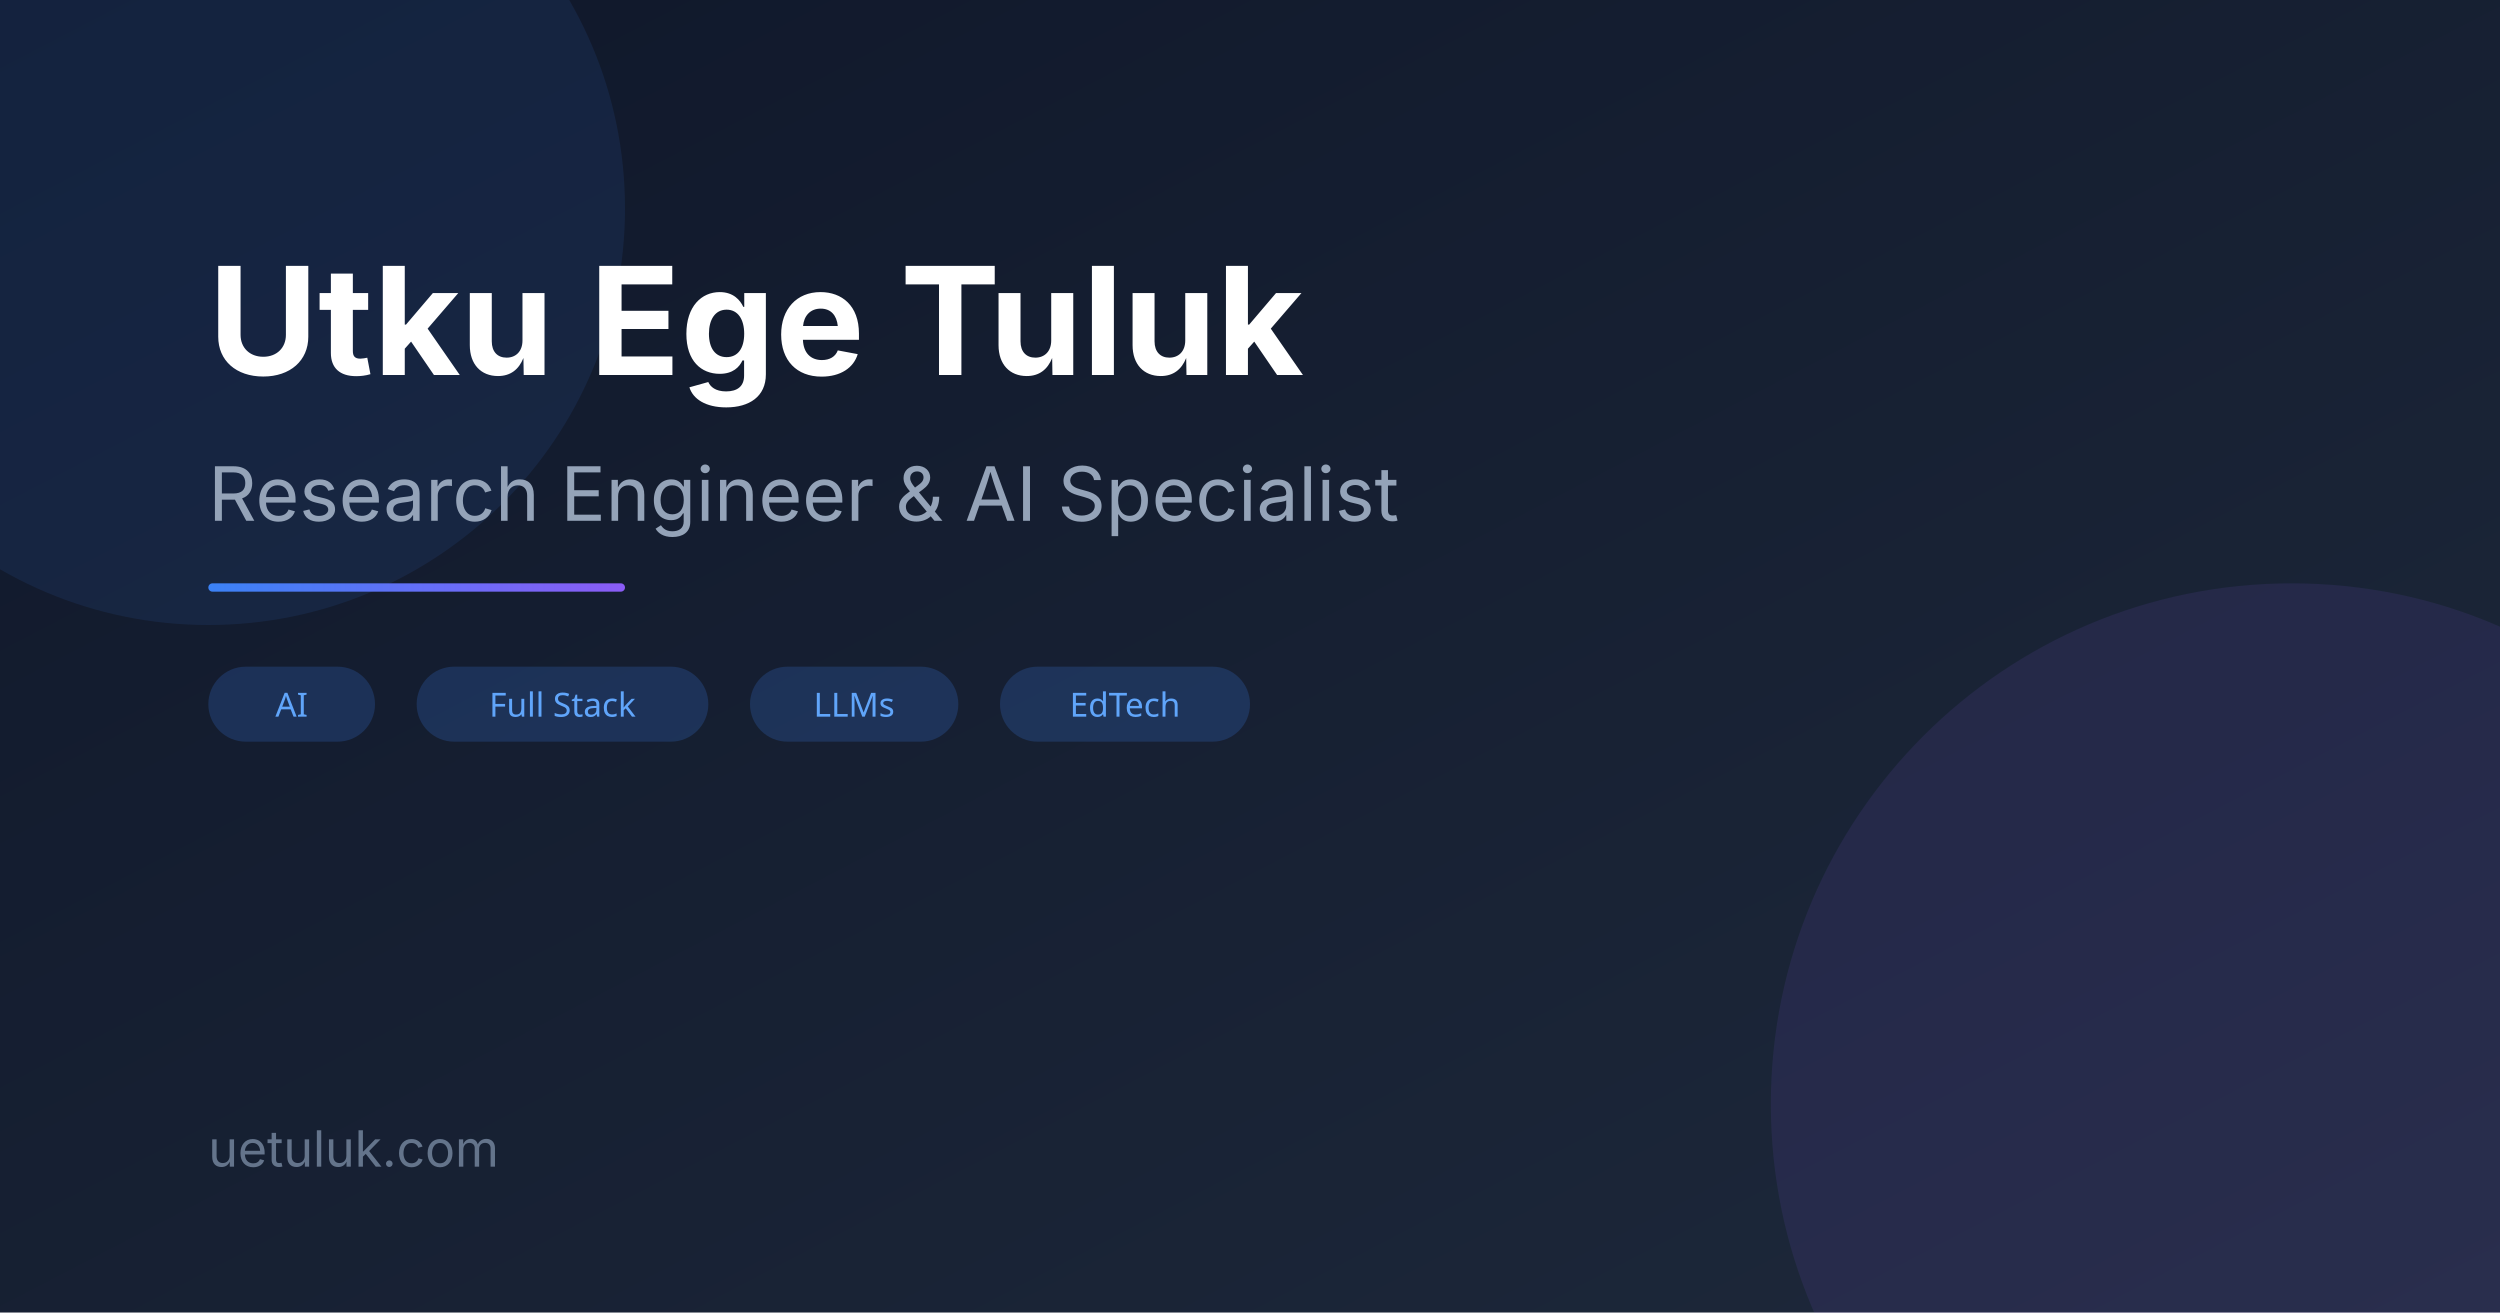
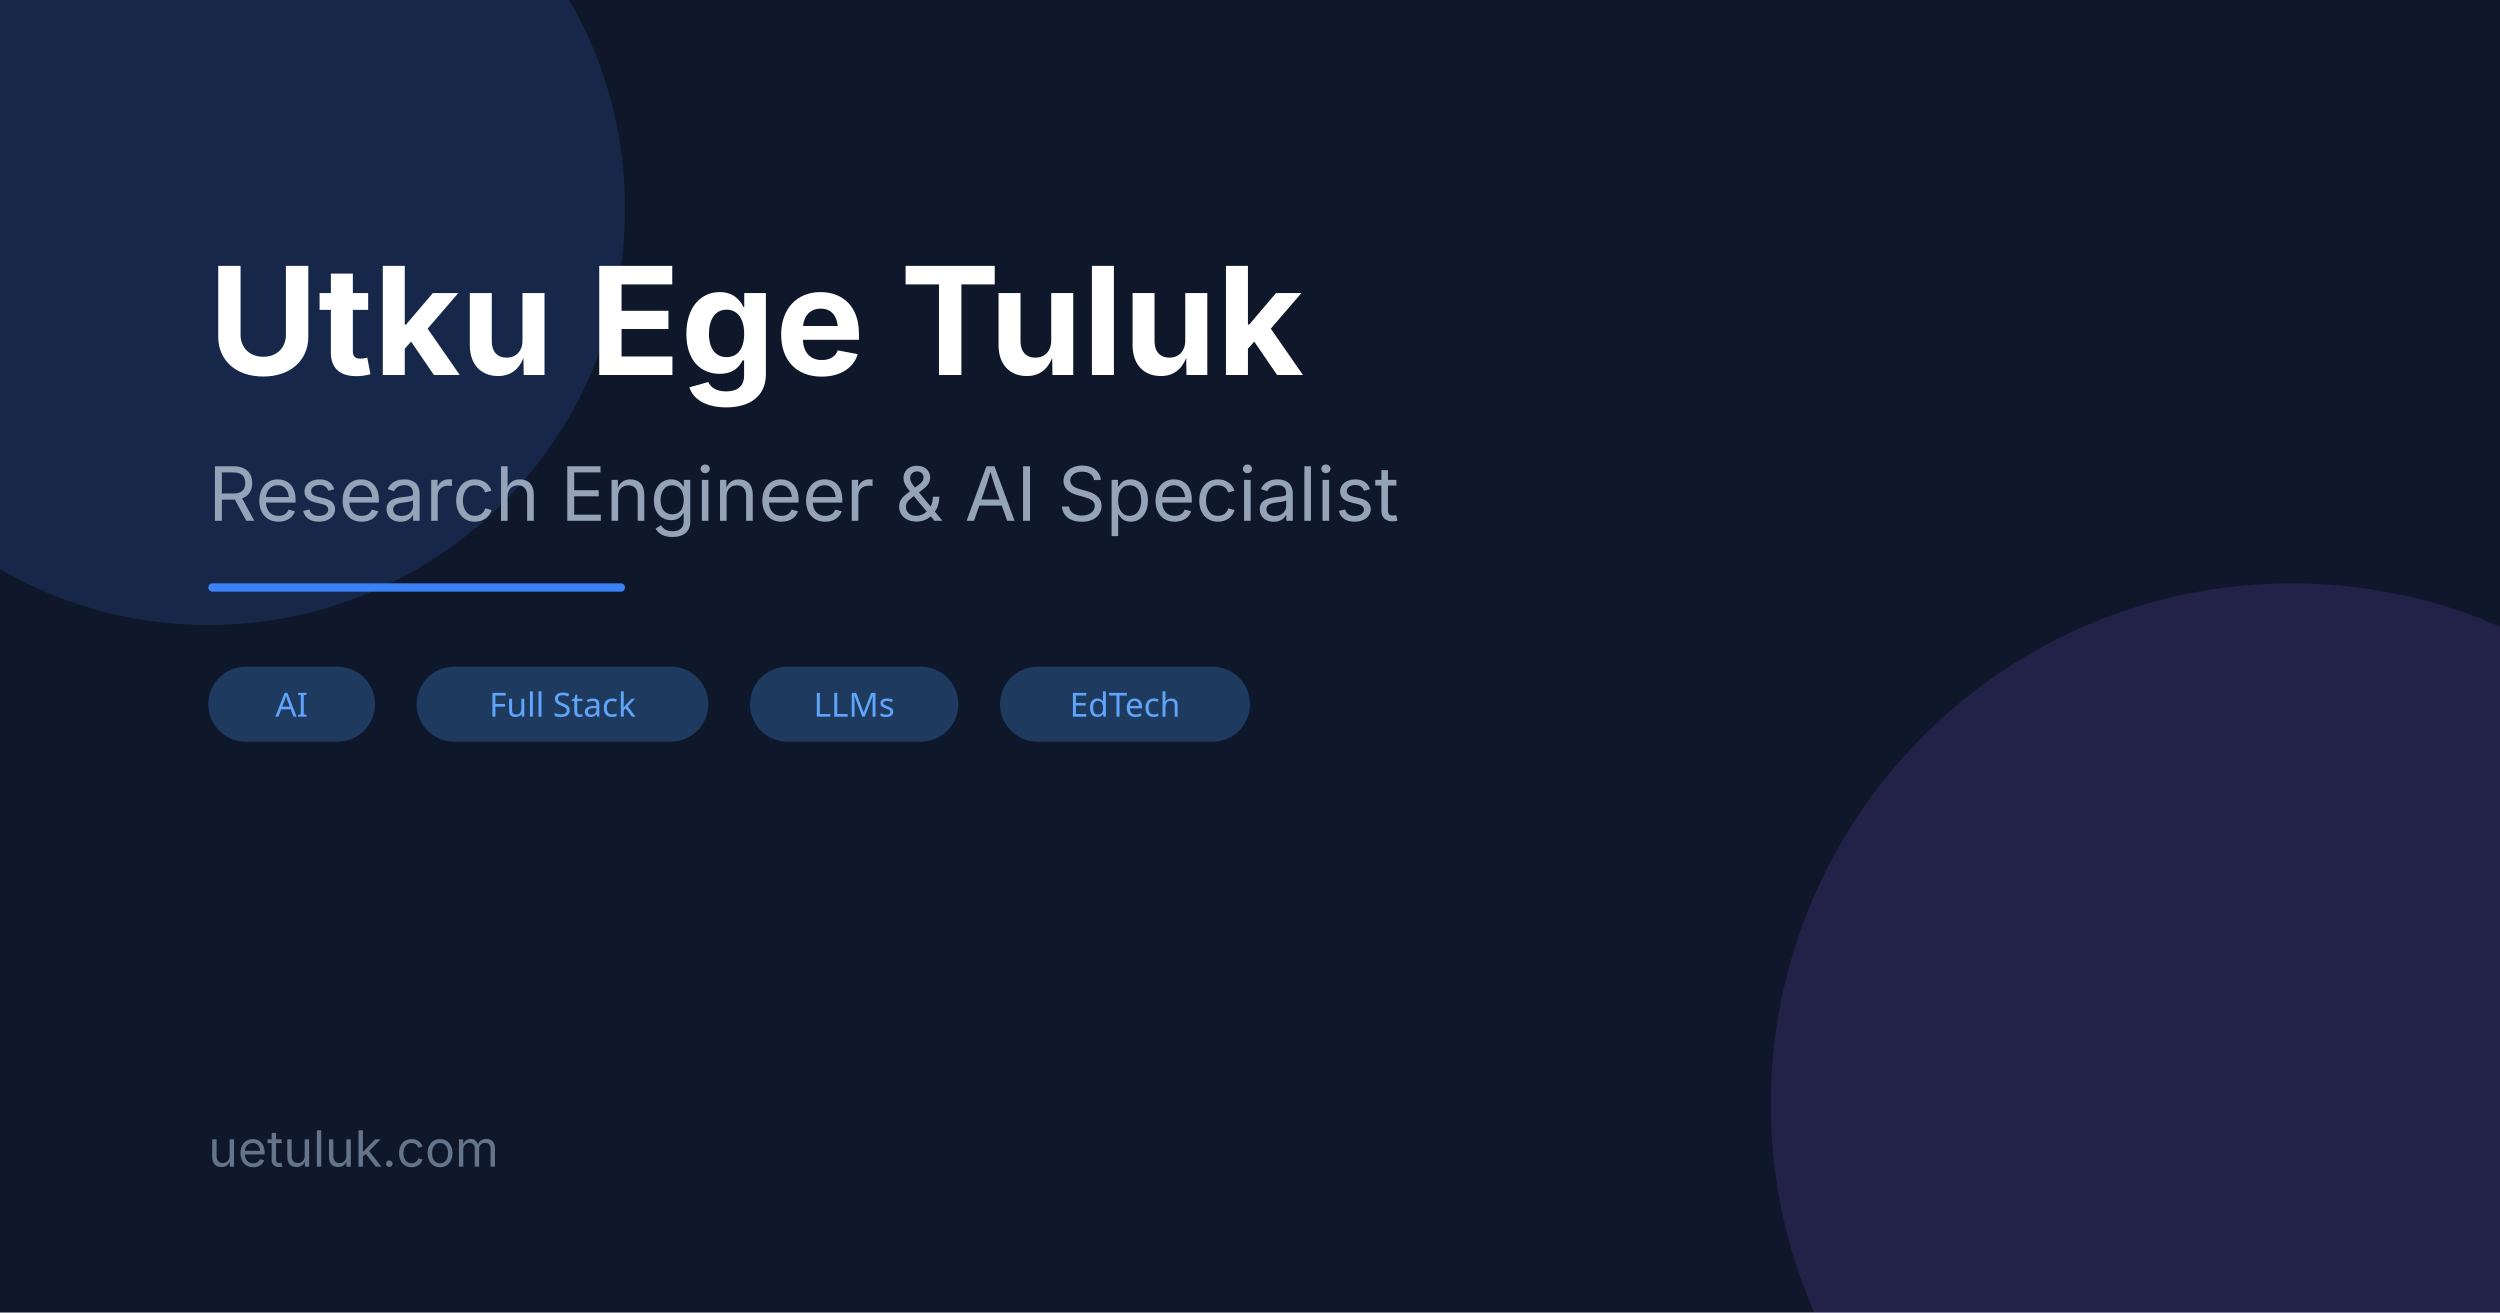
<svg xmlns="http://www.w3.org/2000/svg" width="1200" height="630" viewBox="0 0 1200 630">
-   <defs>
-     <linearGradient id="bg-gradient" x1="0%" y1="0%" x2="100%" y2="100%">
-       <stop offset="0%" style="stop-color:#0f172a" />
-       <stop offset="100%" style="stop-color:#1e293b" />
-     </linearGradient>
-     <linearGradient id="accent-gradient" x1="0%" y1="0%" x2="100%" y2="0%">
-       <stop offset="0%" style="stop-color:#3b82f6" />
-       <stop offset="100%" style="stop-color:#8b5cf6" />
-     </linearGradient>
-   </defs>
-   <rect width="1200" height="630" fill="url(#bg-gradient)" />
-   <circle cx="100" cy="100" r="200" fill="#3b82f6" opacity="0.1" />
-   <circle cx="1100" cy="530" r="250" fill="#8b5cf6" opacity="0.1" />
+   <rect width="1200" height="630" fill="#0f172a" />
+   <circle cx="100" cy="100" r="200" fill="#3b82f6" opacity="0.15" />
+   <circle cx="1100" cy="530" r="250" fill="#8b5cf6" opacity="0.15" />
  <g transform="translate(100, 180)">
    <text x="0" y="0" font-family="system-ui, -apple-system, BlinkMacSystemFont, sans-serif" font-size="72" font-weight="bold" fill="white">
      Utku Ege Tuluk
    </text>
    <text x="0" y="70" font-family="system-ui, -apple-system, BlinkMacSystemFont, sans-serif" font-size="36" fill="#94a3b8">
      Research Engineer &amp; AI Specialist
    </text>
-     <rect x="0" y="100" width="200" height="4" rx="2" fill="url(#accent-gradient)" />
+     <rect x="0" y="100" width="200" height="4" rx="2" fill="#3b82f6" />
    <g transform="translate(0, 140)">
-       <rect x="0" y="0" width="80" height="36" rx="18" fill="#3b82f6" opacity="0.2" />
+       <rect x="0" y="0" width="80" height="36" rx="18" fill="#1e3a5f" />
      <text x="40" y="24" font-family="system-ui, sans-serif" font-size="16" fill="#60a5fa" text-anchor="middle">AI</text>
-       <rect x="100" y="0" width="140" height="36" rx="18" fill="#3b82f6" opacity="0.2" />
+       <rect x="100" y="0" width="140" height="36" rx="18" fill="#1e3a5f" />
      <text x="170" y="24" font-family="system-ui, sans-serif" font-size="16" fill="#60a5fa" text-anchor="middle">Full Stack</text>
-       <rect x="260" y="0" width="100" height="36" rx="18" fill="#3b82f6" opacity="0.2" />
+       <rect x="260" y="0" width="100" height="36" rx="18" fill="#1e3a5f" />
      <text x="310" y="24" font-family="system-ui, sans-serif" font-size="16" fill="#60a5fa" text-anchor="middle">LLMs</text>
-       <rect x="380" y="0" width="120" height="36" rx="18" fill="#3b82f6" opacity="0.2" />
+       <rect x="380" y="0" width="120" height="36" rx="18" fill="#1e3a5f" />
      <text x="440" y="24" font-family="system-ui, sans-serif" font-size="16" fill="#60a5fa" text-anchor="middle">EdTech</text>
    </g>
  </g>
  <text x="100" y="560" font-family="system-ui, -apple-system, BlinkMacSystemFont, sans-serif" font-size="24" fill="#64748b">
    uetuluk.com
  </text>
</svg>
